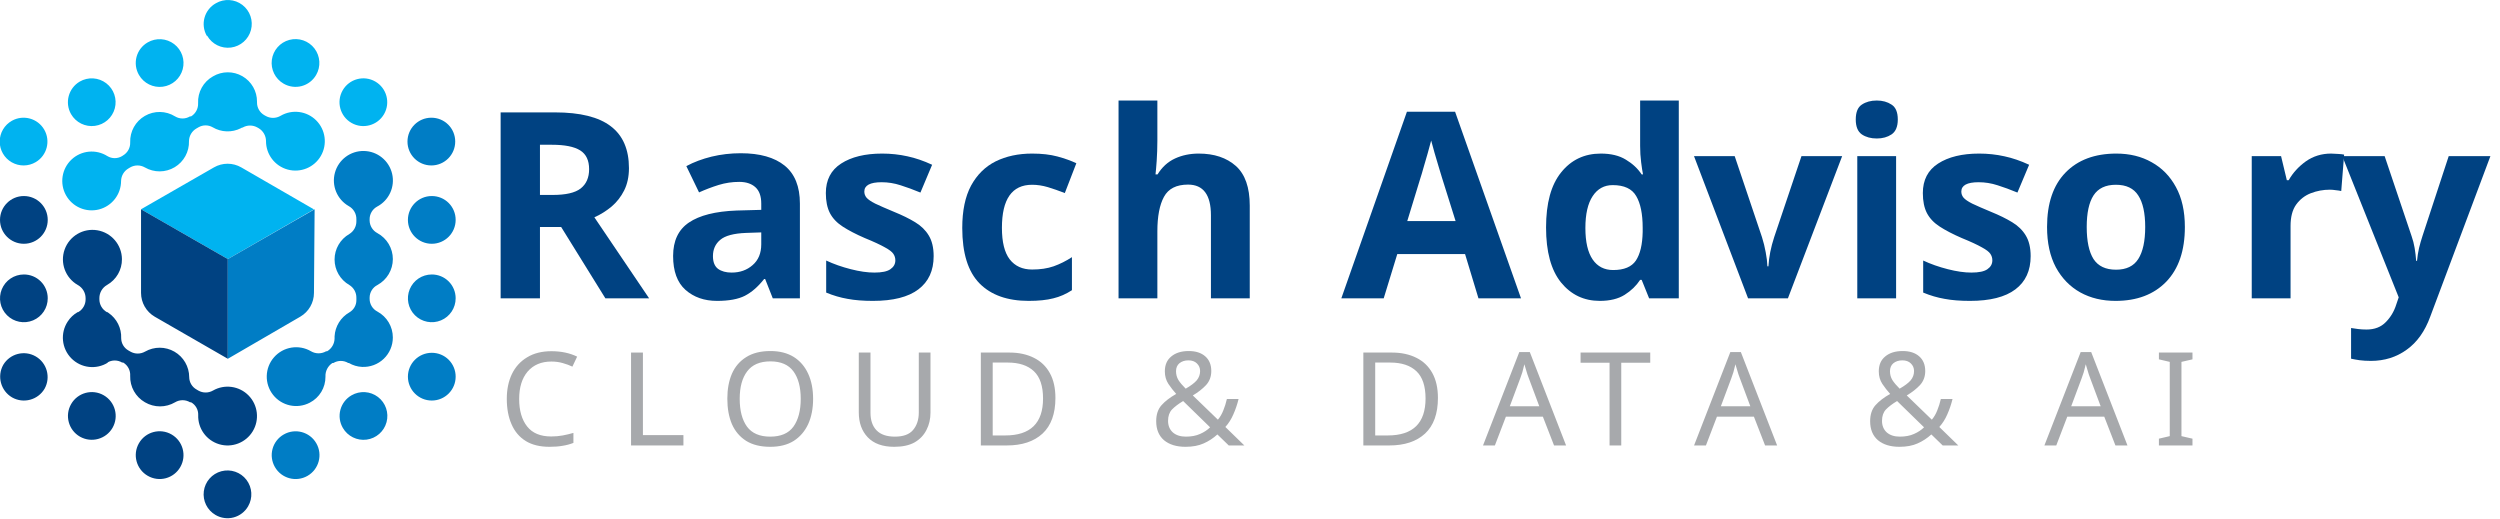
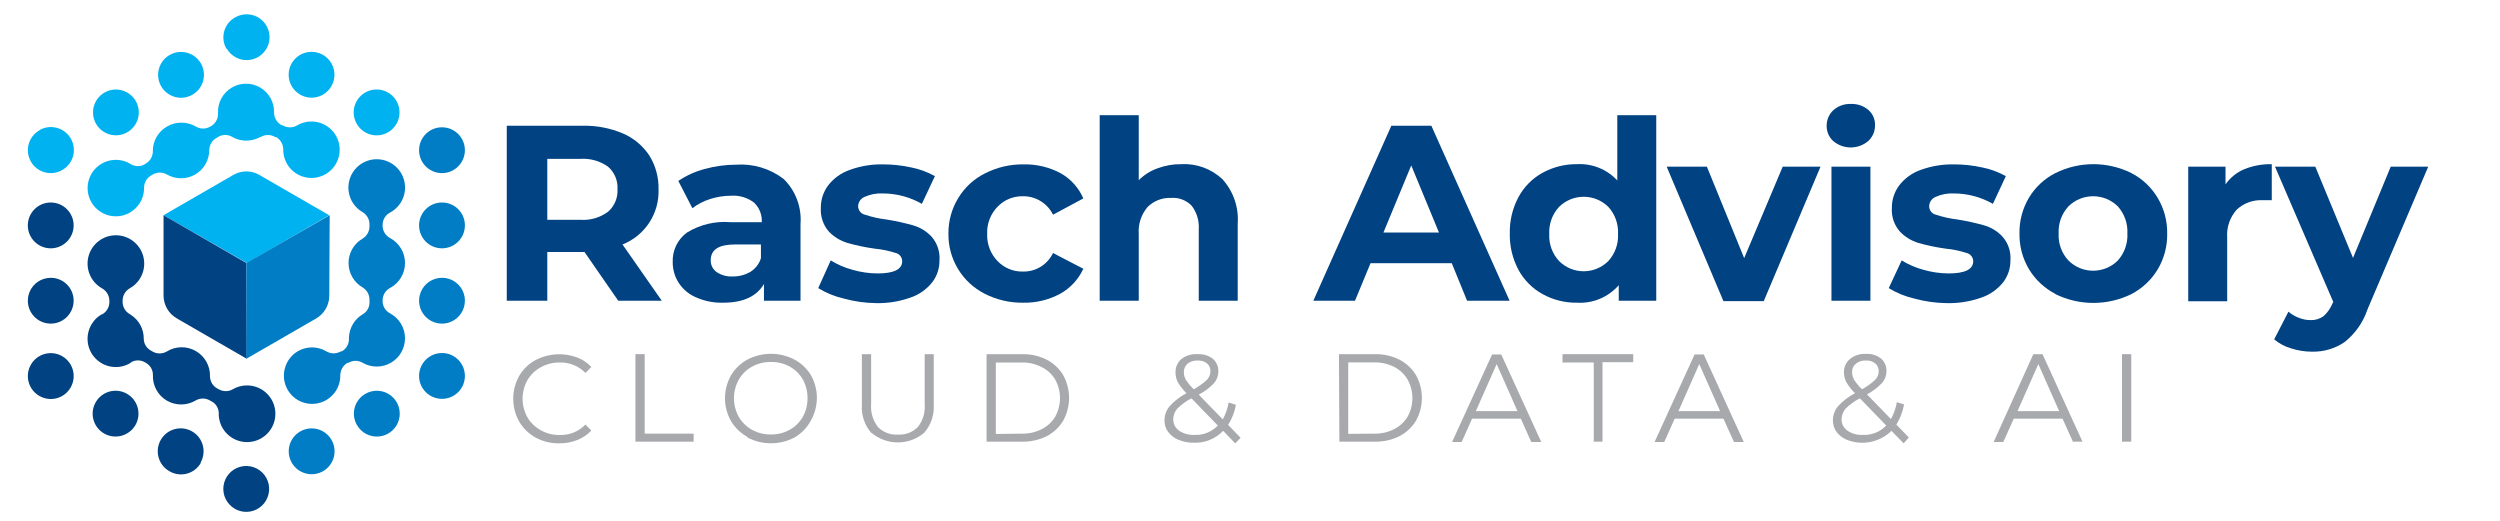
- <svg xmlns="http://www.w3.org/2000/svg" viewBox="0 0 230.44 47.76">
+ <svg xmlns="http://www.w3.org/2000/svg" viewBox="0 0 240 50">
  <defs>
-     <style>.cls-1{font-size:24px;font-family:Montserrat-Bold, Montserrat;font-weight:700;letter-spacing:-0.02em;}.cls-1,.cls-12{fill:#004282;}.cls-2{letter-spacing:-0.02em;}.cls-3{letter-spacing:-0.02em;}.cls-4{letter-spacing:-0.02em;}.cls-5{letter-spacing:-0.01em;}.cls-6{font-size:12px;fill:#a7a9ac;font-family:Montserrat-Regular, Montserrat;letter-spacing:0.2em;}.cls-7{letter-spacing:0.19em;}.cls-8{letter-spacing:0.19em;}.cls-9{letter-spacing:0.17em;}.cls-10{letter-spacing:0.2em;}.cls-11{fill:#00b3f0;}.cls-13{fill:#007dc5;}</style>
+     <style>.cls-1{fill:#004282;}.cls-2{fill:#a7a9ac;}.cls-3{fill:#00b3f0;}.cls-4{fill:#007dc5;}</style>
  </defs>
-   <g id="Layer_2" data-name="Layer 2">
-     <g id="Logo">
-       <text class="cls-1" transform="translate(43.99 27.5)">R<tspan class="cls-2" x="17.04" y="0">as</tspan>
-         <tspan class="cls-3" x="43.63" y="0">c</tspan>
-         <tspan class="cls-2" x="57.24" y="0">h </tspan>
-         <tspan x="79.65" y="0">A</tspan>
-         <tspan class="cls-4" x="97.44" y="0">dviso</tspan>
-         <tspan class="cls-5" x="161.69" y="0">r</tspan>
-         <tspan class="cls-4" x="171.91" y="0">y</tspan>
-       </text>
-       <text class="cls-6" transform="translate(45.98 41.06)">C<tspan class="cls-7" x="11.03" y="0">L</tspan>
-         <tspan x="20.33" y="0">OUD &amp; </tspan>
-         <tspan class="cls-8" x="78.53" y="0">D</tspan>
-         <tspan class="cls-9" x="90.72" y="0">AT</tspan>
-         <tspan class="cls-10" x="110.17" y="0">A &amp; AI</tspan>
-       </text>
-       <path class="cls-11" d="M1.1,11.13a2.2,2.2,0,0,1,2.2,3.81,2.2,2.2,0,1,1-2.2-3.81Zm18-7.83a2.2,2.2,0,1,0,.8-3A2.19,2.19,0,0,0,19.06,3.3ZM12.81,6.91a2.2,2.2,0,1,0,.8-3A2.19,2.19,0,0,0,12.81,6.91ZM6.55,10.52a2.2,2.2,0,1,0,.8-3A2.21,2.21,0,0,0,6.55,10.52ZM29.14,6.91a2.2,2.2,0,1,0-3,.8A2.19,2.19,0,0,0,29.14,6.91Zm6.26,3.61a2.2,2.2,0,1,0-3,.81A2.2,2.2,0,0,0,35.4,10.52Zm-17.14-1a1.35,1.35,0,0,1-.65,1.21l-.1,0a1.32,1.32,0,0,1-1.37,0A2.71,2.71,0,0,0,12,13.12a1.34,1.34,0,0,1-.66,1.21l-.09.06a1.31,1.31,0,0,1-1.35,0,2.71,2.71,0,1,0,1.26,2.29,1.37,1.37,0,0,1,.69-1.16l.15-.09a1.36,1.36,0,0,1,1.35,0A2.71,2.71,0,0,0,17.42,13a1.37,1.37,0,0,1,.69-1.16l.19-.11a1.31,1.31,0,0,1,1.3,0,2.7,2.7,0,0,0,2.6.09h0l.11-.06.05,0a1.36,1.36,0,0,1,1.38,0l.09.05A1.39,1.39,0,0,1,24.52,13a2.71,2.71,0,1,0,1.35-2.33,1.37,1.37,0,0,1-1.41,0l-.09-.05a1.34,1.34,0,0,1-.68-1.19s0,0,0-.05a2.69,2.69,0,0,0-4.06-2.34A2.69,2.69,0,0,0,18.26,9.51Zm10.68,9.78-6.7-3.87a2.52,2.52,0,0,0-2.52,0L13,19.29l8,4.59Z" />
-       <path class="cls-12" d="M19.87,47.47a2.2,2.2,0,1,1,3-.8A2.19,2.19,0,0,1,19.87,47.47ZM4.11,35.83A2.2,2.2,0,0,0,.3,33.63a2.22,2.22,0,0,0,.81,3A2.21,2.21,0,0,0,4.11,35.83Zm6.26,3.61a2.2,2.2,0,1,0-3,.81A2.21,2.21,0,0,0,10.37,39.44Zm6.25,3.61a2.2,2.2,0,1,0-3,.81A2.19,2.19,0,0,0,16.62,43.05ZM2.2,25.3a2.2,2.2,0,1,0,2.2,2.19A2.19,2.19,0,0,0,2.2,25.3Zm0-7.23a2.2,2.2,0,1,0,2.2,2.2A2.2,2.2,0,0,0,2.2,18.07ZM9.89,33.42a1.32,1.32,0,0,1,1.37,0l.1,0A1.33,1.33,0,0,1,12,34.65a2.71,2.71,0,0,0,1.36,2.43,2.74,2.74,0,0,0,2.78,0,1.34,1.34,0,0,1,1.38,0l.09,0a1.29,1.29,0,0,1,.66,1.17A2.71,2.71,0,1,0,19.63,36a1.36,1.36,0,0,1-1.35,0l-.15-.09a1.32,1.32,0,0,1-.69-1.15,2.72,2.72,0,0,0-4.07-2.35,1.36,1.36,0,0,1-1.35,0l-.19-.11a1.31,1.31,0,0,1-.66-1.12A2.7,2.7,0,0,0,10,28.84h0l-.1-.07-.05,0a1.36,1.36,0,0,1-.69-1.19v-.1a1.4,1.4,0,0,1,.7-1.21,2.7,2.7,0,0,0,1.38-2.39,2.72,2.72,0,1,0-4.07,2.39,1.39,1.39,0,0,1,.72,1.21v.1a1.35,1.35,0,0,1-.68,1.19l-.05,0a2.64,2.64,0,0,0-.92.87,2.71,2.71,0,0,0,3.71,3.78ZM21,23.88l-8-4.59h0V27a2.54,2.54,0,0,0,1.26,2.19L21,33.07h0Z" />
-       <path class="cls-13" d="M28.94,27a2.54,2.54,0,0,1-1.26,2.19L21,33.07h0V23.88l8-4.59h0ZM39.76,10.85a2.2,2.2,0,1,0,2.2,2.2A2.19,2.19,0,0,0,39.76,10.85ZM42,34.72a2.2,2.2,0,1,1-2.2-2.2A2.19,2.19,0,0,1,42,34.72Zm0-7.23a2.2,2.2,0,1,1-2.2-2.19A2.19,2.19,0,0,1,42,27.49Zm0-7.22a2.2,2.2,0,1,1-2.2-2.2A2.19,2.19,0,0,1,42,20.27ZM32.4,36.44a2.2,2.2,0,1,1-.8,3A2.19,2.19,0,0,1,32.4,36.44Zm-6.25,3.61a2.2,2.2,0,1,1-.81,3A2.19,2.19,0,0,1,26.15,40.05Zm10.06-8.94a2.71,2.71,0,0,1-2.84,2.71,2.63,2.63,0,0,1-1.21-.36l-.06,0a1.32,1.32,0,0,0-1.37,0l-.09,0A1.42,1.42,0,0,0,30,34.72a2.67,2.67,0,0,1-1.45,2.4,2.71,2.71,0,1,1,.12-4.74,1.38,1.38,0,0,0,1.39,0l.09,0a1.39,1.39,0,0,0,.69-1.19V31h0a2.72,2.72,0,0,1,1.37-2.21,1.29,1.29,0,0,0,.64-1.12v-.22a1.36,1.36,0,0,0-.65-1.18,2.71,2.71,0,0,1,0-4.7,1.36,1.36,0,0,0,.65-1.18v-.18A1.35,1.35,0,0,0,32.15,19a2.72,2.72,0,1,1,2.6.05,1.32,1.32,0,0,0-.68,1.16v.11a1.34,1.34,0,0,0,.72,1.17,2.72,2.72,0,0,1,0,4.78,1.32,1.32,0,0,0-.72,1.17v.11a1.32,1.32,0,0,0,.72,1.17A2.71,2.71,0,0,1,36.21,31.11Z" />
-     </g>
+   <g id="Logo">
+     <path class="cls-1" d="M59.35,28.87l-3.24-4.68H52.54v4.68H48.65V12.07h7.27a9.46,9.46,0,0,1,3.88.74,5.81,5.81,0,0,1,2.53,2.11,5.87,5.87,0,0,1,.89,3.24,5.48,5.48,0,0,1-3.46,5.31l3.77,5.4ZM58.37,16a4.12,4.12,0,0,0-2.67-.75H52.54v5.85H55.7a4,4,0,0,0,2.67-.77,2.66,2.66,0,0,0,.91-2.16A2.66,2.66,0,0,0,58.37,16Z" />
+     <path class="cls-1" d="M75.24,17.19a5.47,5.47,0,0,1,1.61,4.31v7.37H73.34V27.26q-1.05,1.8-3.93,1.8a6.06,6.06,0,0,1-2.58-.51,3.72,3.72,0,0,1-1.67-1.39,3.64,3.64,0,0,1-.58-2,3.36,3.36,0,0,1,1.36-2.83,6.89,6.89,0,0,1,4.19-1h3a2.4,2.4,0,0,0-.74-1.88,3.28,3.28,0,0,0-2.23-.66,6.68,6.68,0,0,0-2,.32,5.4,5.4,0,0,0-1.69.88l-1.35-2.62a8.25,8.25,0,0,1,2.54-1.15,11.36,11.36,0,0,1,3-.41A6.73,6.73,0,0,1,75.24,17.19Zm-3.19,8.9a2.39,2.39,0,0,0,1-1.3V23.47H70.54c-1.54,0-2.31.5-2.31,1.51a1.34,1.34,0,0,0,.57,1.14,2.51,2.51,0,0,0,1.54.42A3.26,3.26,0,0,0,72.05,26.09Z" />
+     <path class="cls-1" d="M81,28.66a8.2,8.2,0,0,1-2.45-1L79.75,25a7.74,7.74,0,0,0,2.09.9,8.77,8.77,0,0,0,2.4.35c1.58,0,2.37-.39,2.37-1.18a.82.82,0,0,0-.64-.79,9.48,9.48,0,0,0-2-.41,19,19,0,0,1-2.62-.55,4.11,4.11,0,0,1-1.79-1.1,3.17,3.17,0,0,1-.76-2.26,3.53,3.53,0,0,1,.71-2.17,4.47,4.47,0,0,1,2.07-1.48,8.83,8.83,0,0,1,3.2-.53,12.68,12.68,0,0,1,2.73.3,7.66,7.66,0,0,1,2.24.83l-1.25,2.66a7.58,7.58,0,0,0-3.72-1,3.83,3.83,0,0,0-1.8.34,1,1,0,0,0-.6.87.84.84,0,0,0,.65.83,10.28,10.28,0,0,0,2.06.46,22.44,22.44,0,0,1,2.59.57,3.88,3.88,0,0,1,1.76,1.09A3.12,3.12,0,0,1,90.19,25a3.38,3.38,0,0,1-.72,2.13,4.52,4.52,0,0,1-2.1,1.45,9.22,9.22,0,0,1-3.28.52A12.23,12.23,0,0,1,81,28.66Z" />
+     <path class="cls-1" d="M94.55,28.21a6.37,6.37,0,0,1-3.5-5.8A6.42,6.42,0,0,1,92,19a6.25,6.25,0,0,1,2.57-2.36,7.89,7.89,0,0,1,3.7-.86,7.2,7.2,0,0,1,3.57.86A5.09,5.09,0,0,1,104,19.05l-2.91,1.56a3.17,3.17,0,0,0-2.9-1.77,3.27,3.27,0,0,0-2.42,1,3.53,3.53,0,0,0-1,2.61,3.55,3.55,0,0,0,1,2.62,3.27,3.27,0,0,0,2.42,1,3.12,3.12,0,0,0,2.9-1.78L104,25.8a5.25,5.25,0,0,1-2.22,2.4,7.2,7.2,0,0,1-3.57.86A7.88,7.88,0,0,1,94.55,28.21Z" />
+     <path class="cls-1" d="M117.35,17.2a5.73,5.73,0,0,1,1.47,4.27v7.4h-3.74V22.05a3.4,3.4,0,0,0-.67-2.29,2.49,2.49,0,0,0-2-.76,3,3,0,0,0-2.25.88,3.61,3.61,0,0,0-.84,2.6v6.39h-3.75V11.06h3.75V17.3a4.78,4.78,0,0,1,1.8-1.14,6.35,6.35,0,0,1,2.3-.4A5.33,5.33,0,0,1,117.35,17.2Z" />
+     <path class="cls-1" d="M139.37,25.27h-7.8l-1.49,3.6h-4l7.49-16.8h3.84l7.51,16.8h-4.08Zm-1.23-2.95-2.66-6.44-2.67,6.44Z" />
+     <path class="cls-1" d="M159,11.06V28.87H155.4V27.38a4.94,4.94,0,0,1-4,1.68,6.62,6.62,0,0,1-3.3-.82,5.82,5.82,0,0,1-2.32-2.32,7.12,7.12,0,0,1-.84-3.51,7.08,7.08,0,0,1,.84-3.5,5.78,5.78,0,0,1,2.32-2.33,6.73,6.73,0,0,1,3.3-.82,4.92,4.92,0,0,1,3.86,1.56V11.06Zm-4.6,14a3.58,3.58,0,0,0,.93-2.6,3.6,3.6,0,0,0-.93-2.6,3.37,3.37,0,0,0-4.73,0,3.56,3.56,0,0,0-.94,2.6,3.55,3.55,0,0,0,.94,2.6,3.34,3.34,0,0,0,4.73,0Z" />
+     <path class="cls-1" d="M174.77,16l-5.45,12.91h-3.87L160,16h3.86l3.58,8.78,3.7-8.78Z" />
+     <path class="cls-1" d="M176,13.55a1.92,1.92,0,0,1-.64-1.48,2,2,0,0,1,.64-1.49,2.38,2.38,0,0,1,1.68-.6,2.44,2.44,0,0,1,1.68.57A1.85,1.85,0,0,1,180,12a2,2,0,0,1-.65,1.54,2.6,2.6,0,0,1-3.36,0ZM175.82,16h3.74V28.87h-3.74Z" />
+     <path class="cls-1" d="M183.77,28.66a8.09,8.09,0,0,1-2.45-1L182.56,25a7.88,7.88,0,0,0,2.09.9,8.88,8.88,0,0,0,2.4.35c1.59,0,2.38-.39,2.38-1.18a.83.83,0,0,0-.65-.79,9.33,9.33,0,0,0-2-.41,19,19,0,0,1-2.62-.55,4.08,4.08,0,0,1-1.78-1.1,3.12,3.12,0,0,1-.76-2.26,3.53,3.53,0,0,1,.71-2.17,4.49,4.49,0,0,1,2.06-1.48,8.86,8.86,0,0,1,3.2-.53,12.55,12.55,0,0,1,2.73.3,7.66,7.66,0,0,1,2.24.83l-1.24,2.66a7.59,7.59,0,0,0-3.73-1,3.81,3.81,0,0,0-1.79.34,1,1,0,0,0-.6.87.83.83,0,0,0,.64.83,10.42,10.42,0,0,0,2.07.46,22.93,22.93,0,0,1,2.59.57,3.85,3.85,0,0,1,1.75,1.09A3.08,3.08,0,0,1,193,25a3.38,3.38,0,0,1-.72,2.13,4.57,4.57,0,0,1-2.1,1.45,9.25,9.25,0,0,1-3.28.52A12.23,12.23,0,0,1,183.77,28.66Z" />
+     <path class="cls-1" d="M197.31,28.21a6.36,6.36,0,0,1-2.53-2.37,6.47,6.47,0,0,1-.91-3.43,6.49,6.49,0,0,1,.91-3.43,6.26,6.26,0,0,1,2.53-2.36,8.2,8.2,0,0,1,7.31,0A6.3,6.3,0,0,1,207.14,19a6.49,6.49,0,0,1,.91,3.43,6.47,6.47,0,0,1-.91,3.43,6.39,6.39,0,0,1-2.52,2.37,8.28,8.28,0,0,1-7.31,0Zm6-3.2a3.62,3.62,0,0,0,.92-2.6,3.64,3.64,0,0,0-.92-2.6,3.38,3.38,0,0,0-4.74,0,3.56,3.56,0,0,0-.94,2.6,3.55,3.55,0,0,0,.94,2.6,3.36,3.36,0,0,0,4.74,0Z" />
+     <path class="cls-1" d="M215.46,16.24a6.71,6.71,0,0,1,2.63-.48v3.46l-.84,0a3.41,3.41,0,0,0-2.52.9,3.63,3.63,0,0,0-.92,2.7v6.1h-3.74V16h3.58v1.7A4.15,4.15,0,0,1,215.46,16.24Z" />
+     <path class="cls-1" d="M233.11,16l-5.83,13.7a6.73,6.73,0,0,1-2.2,3.14,5.35,5.35,0,0,1-3.15.92,6.53,6.53,0,0,1-2-.32,4.49,4.49,0,0,1-1.61-.86l1.37-2.66a3.22,3.22,0,0,0,1,.59,3,3,0,0,0,1.12.22,2,2,0,0,0,1.24-.37,3.21,3.21,0,0,0,.87-1.24L224,29l-5.6-13h3.87l3.62,8.76L229.51,16Z" />
+     <path class="cls-2" d="M51.41,42a4.12,4.12,0,0,1-1.57-1.53,4.49,4.49,0,0,1,0-4.38,4.08,4.08,0,0,1,1.58-1.53,4.92,4.92,0,0,1,4-.24,3.62,3.62,0,0,1,1.35.91l-.57.57a3.31,3.31,0,0,0-2.48-1,3.56,3.56,0,0,0-1.81.46,3.32,3.32,0,0,0-1.28,1.24,3.67,3.67,0,0,0,0,3.56,3.32,3.32,0,0,0,1.28,1.24,3.56,3.56,0,0,0,1.81.46,3.29,3.29,0,0,0,2.48-1l.57.57a3.62,3.62,0,0,1-1.35.91,4.53,4.53,0,0,1-1.74.32A4.57,4.57,0,0,1,51.41,42Z" />
+     <path class="cls-2" d="M61,34h.89v7.63h4.7v.77H61Z" />
+     <path class="cls-2" d="M71.75,41.94a4.08,4.08,0,0,1-1.58-1.53,4.45,4.45,0,0,1,0-4.36,4.08,4.08,0,0,1,1.58-1.53,4.88,4.88,0,0,1,4.52,0A4.12,4.12,0,0,1,77.84,36a4.42,4.42,0,0,1,0,4.38A4.12,4.12,0,0,1,76.27,42a4.88,4.88,0,0,1-4.52,0Zm4.06-.68A3.32,3.32,0,0,0,77.08,40a3.75,3.75,0,0,0,0-3.56,3.32,3.32,0,0,0-1.27-1.25A3.58,3.58,0,0,0,74,34.75a3.65,3.65,0,0,0-1.81.45,3.32,3.32,0,0,0-1.27,1.25,3.67,3.67,0,0,0,0,3.56,3.32,3.32,0,0,0,1.27,1.25,3.65,3.65,0,0,0,1.81.45A3.58,3.58,0,0,0,75.81,41.26Z" />
+     <path class="cls-2" d="M83.65,41.57a3.77,3.77,0,0,1-.91-2.73V34h.89v4.78A3.14,3.14,0,0,0,84.29,41a2.44,2.44,0,0,0,1.9.72A2.47,2.47,0,0,0,88.11,41a3.14,3.14,0,0,0,.66-2.18V34h.87v4.81a3.77,3.77,0,0,1-.91,2.73,3.93,3.93,0,0,1-5.08,0Z" />
+     <path class="cls-2" d="M94.71,34h3.42a5.1,5.1,0,0,1,2.36.53,4,4,0,0,1,1.58,1.49,4.52,4.52,0,0,1,0,4.36,4,4,0,0,1-1.58,1.49,5.1,5.1,0,0,1-2.36.53H94.71Zm3.38,7.63a4,4,0,0,0,1.93-.44A3.11,3.11,0,0,0,101.3,40a3.67,3.67,0,0,0,0-3.56A3.11,3.11,0,0,0,100,35.24a4,4,0,0,0-1.93-.44H95.6v6.86Z" />
+     <path class="cls-2" d="M118.58,42.56l-1.16-1.2a3.67,3.67,0,0,1-2.81,1.14,3.76,3.76,0,0,1-1.46-.27,2.34,2.34,0,0,1-1-.75,1.84,1.84,0,0,1-.36-1.11,2.11,2.11,0,0,1,.48-1.36,5.74,5.74,0,0,1,1.63-1.26,5.47,5.47,0,0,1-.83-1.06,2,2,0,0,1-.22-.93,1.63,1.63,0,0,1,.57-1.3A2.31,2.31,0,0,1,115,34a2.18,2.18,0,0,1,1.43.44,1.54,1.54,0,0,1,.53,1.23,1.7,1.7,0,0,1-.42,1.12,5.74,5.74,0,0,1-1.46,1.1l2.31,2.37a5.41,5.41,0,0,0,.56-1.62l.7.22a5.41,5.41,0,0,1-.75,1.93l1.2,1.24Zm-1.67-1.71-2.53-2.61a5.27,5.27,0,0,0-1.37,1,1.59,1.59,0,0,0-.38,1,1.31,1.31,0,0,0,.56,1.1,2.37,2.37,0,0,0,1.47.41A2.89,2.89,0,0,0,116.91,40.85ZM114,34.92a1.06,1.06,0,0,0-.35.83,1.37,1.37,0,0,0,.19.7,5.08,5.08,0,0,0,.76.92,7,7,0,0,0,1.26-.9,1.18,1.18,0,0,0,.34-.82.94.94,0,0,0-.32-.76,1.33,1.33,0,0,0-.9-.28A1.42,1.42,0,0,0,114,34.92Z" />
+     <path class="cls-2" d="M128.54,34H132a5.06,5.06,0,0,1,2.35.53,4,4,0,0,1,1.59,1.49,4.52,4.52,0,0,1,0,4.36,4,4,0,0,1-1.59,1.49,5.06,5.06,0,0,1-2.35.53h-3.42Zm3.37,7.63a4,4,0,0,0,1.94-.44A3.11,3.11,0,0,0,135.13,40a3.67,3.67,0,0,0,0-3.56,3.11,3.11,0,0,0-1.28-1.21,4,4,0,0,0-1.94-.44h-2.48v6.86Z" />
+     <path class="cls-2" d="M146,40.19h-4.68l-1,2.24h-.92l3.84-8.4h.88l3.84,8.4H147Zm-.32-.72-2-4.52-2,4.52Z" />
+     <path class="cls-2" d="M153,34.8H150V34h6.79v.77h-2.95v7.63H153Z" />
+     <path class="cls-2" d="M165.45,40.19h-4.68l-1,2.24h-.93l3.84-8.4h.88l3.84,8.4h-.94Zm-.32-.72-2-4.52-2,4.52Z" />
+     <path class="cls-2" d="M182.75,42.56l-1.17-1.2a4,4,0,0,1-4.26.87,2.38,2.38,0,0,1-1-.75,1.84,1.84,0,0,1-.36-1.11,2.11,2.11,0,0,1,.48-1.36,5.82,5.82,0,0,1,1.64-1.26,5.09,5.09,0,0,1-.83-1.06,2,2,0,0,1-.23-.93,1.61,1.61,0,0,1,.58-1.3,2.28,2.28,0,0,1,1.54-.49,2.18,2.18,0,0,1,1.43.44,1.54,1.54,0,0,1,.53,1.23,1.7,1.7,0,0,1-.42,1.12,5.65,5.65,0,0,1-1.45,1.1l2.3,2.37a5.15,5.15,0,0,0,.57-1.62l.69.22a5.59,5.59,0,0,1-.74,1.93l1.2,1.24Zm-1.67-1.71-2.53-2.61a5.18,5.18,0,0,0-1.38,1,1.59,1.59,0,0,0-.38,1,1.31,1.31,0,0,0,.56,1.1,2.37,2.37,0,0,0,1.47.41A2.92,2.92,0,0,0,181.08,40.85Zm-2.92-5.93a1,1,0,0,0-.36.83,1.47,1.47,0,0,0,.19.7,5.08,5.08,0,0,0,.76.92,6.29,6.29,0,0,0,1.26-.9,1.19,1.19,0,0,0,.35-.82,1,1,0,0,0-.33-.76,1.29,1.29,0,0,0-.9-.28A1.4,1.4,0,0,0,178.16,34.92Z" />
+     <path class="cls-2" d="M198,40.19h-4.68l-1,2.24h-.93L195.2,34h.88l3.84,8.4H199Zm-.32-.72-2-4.52-2,4.52Z" />
+     <path class="cls-2" d="M203.71,34h.89v8.4h-.89Z" />
+     <path class="cls-3" d="M3.77,12.5A2.2,2.2,0,0,1,6,16.31a2.2,2.2,0,1,1-2.2-3.81Zm18-7.83a2.2,2.2,0,1,0,.8-3A2.19,2.19,0,0,0,21.73,4.67ZM15.47,8.28a2.2,2.2,0,1,0,.81-3A2.2,2.2,0,0,0,15.47,8.28ZM9.22,11.89a2.2,2.2,0,1,0,.8-3A2.21,2.21,0,0,0,9.22,11.89ZM31.81,8.28a2.2,2.2,0,1,0-3,.8A2.19,2.19,0,0,0,31.81,8.28Zm6.25,3.61a2.2,2.2,0,1,0-3,.81A2.19,2.19,0,0,0,38.06,11.89Zm-17.13-1a1.35,1.35,0,0,1-.65,1.21l-.1.05a1.32,1.32,0,0,1-1.37,0,2.76,2.76,0,0,0-2.79,0,2.72,2.72,0,0,0-1.35,2.43A1.34,1.34,0,0,1,14,15.7l-.09.06a1.31,1.31,0,0,1-1.35,0A2.71,2.71,0,1,0,13.83,18a1.35,1.35,0,0,1,.69-1.16l.15-.09a1.36,1.36,0,0,1,1.35,0,2.71,2.71,0,0,0,4.07-2.35,1.37,1.37,0,0,1,.69-1.16l.19-.11a1.29,1.29,0,0,1,1.3,0,2.72,2.72,0,0,0,2.6.08h0l.11-.06.05,0a1.36,1.36,0,0,1,1.38,0l.09,0a1.39,1.39,0,0,1,.69,1.21,2.71,2.71,0,1,0,1.35-2.33,1.37,1.37,0,0,1-1.41,0L27,12a1.39,1.39,0,0,1-.69-1.19s0,0,0-.06a2.69,2.69,0,0,0-4.06-2.34A2.69,2.69,0,0,0,20.93,10.88ZM31.6,20.66,24.91,16.8a2.47,2.47,0,0,0-2.52,0L15.7,20.66l8,4.59Z" />
+     <path class="cls-1" d="M22.54,48.84a2.2,2.2,0,1,1,3-.8A2.19,2.19,0,0,1,22.54,48.84ZM6.78,37.2a2.2,2.2,0,1,0-3,.81A2.19,2.19,0,0,0,6.78,37.2ZM13,40.81a2.2,2.2,0,1,0-3,.81A2.21,2.21,0,0,0,13,40.81Zm6.25,3.61a2.2,2.2,0,1,0-3,.81A2.19,2.19,0,0,0,19.29,44.42ZM4.87,26.67a2.2,2.2,0,1,0,2.2,2.19A2.19,2.19,0,0,0,4.87,26.67Zm0-7.23a2.2,2.2,0,1,0,2.2,2.2A2.2,2.2,0,0,0,4.87,19.44Zm7.69,15.35a1.32,1.32,0,0,1,1.37,0l.1.06A1.31,1.31,0,0,1,14.68,36,2.71,2.71,0,0,0,16,38.45a2.74,2.74,0,0,0,2.78,0,1.34,1.34,0,0,1,1.38,0l.09.05A1.3,1.3,0,0,1,21,39.6a2.72,2.72,0,1,0,1.35-2.23,1.36,1.36,0,0,1-1.35,0l-.15-.08a1.35,1.35,0,0,1-.69-1.16A2.72,2.72,0,0,0,16,33.75a1.36,1.36,0,0,1-1.35,0l-.19-.11a1.31,1.31,0,0,1-.66-1.12,2.69,2.69,0,0,0-1.23-2.29h0l-.11-.07,0,0a1.36,1.36,0,0,1-.69-1.19v-.1a1.37,1.37,0,0,1,.7-1.2,2.72,2.72,0,1,0-2.69,0,1.39,1.39,0,0,1,.72,1.21v.1a1.35,1.35,0,0,1-.68,1.19l-.05,0a2.56,2.56,0,0,0-.92.87,2.71,2.71,0,0,0,3.71,3.78Zm11.09-9.54L15.7,20.66h0v7.73A2.54,2.54,0,0,0,17,30.58l6.69,3.86h0Z" />
+     <path class="cls-4" d="M31.61,28.39a2.52,2.52,0,0,1-1.27,2.19l-6.69,3.86h0V25.25l8-4.59h0ZM42.43,12.22a2.2,2.2,0,1,0,2.2,2.2A2.2,2.2,0,0,0,42.43,12.22Zm2.2,23.87a2.2,2.2,0,1,1-2.2-2.2A2.2,2.2,0,0,1,44.63,36.09Zm0-7.23a2.2,2.2,0,1,1-2.2-2.19A2.19,2.19,0,0,1,44.63,28.86Zm0-7.22a2.2,2.2,0,1,1-2.2-2.2A2.19,2.19,0,0,1,44.63,21.64ZM35.07,37.81a2.2,2.2,0,1,1-.8,3A2.19,2.19,0,0,1,35.07,37.81Zm-6.25,3.61a2.2,2.2,0,1,1-.81,3A2.2,2.2,0,0,1,28.82,41.42Zm10.06-8.94a2.71,2.71,0,0,1-4.06,2.35l0,0a1.32,1.32,0,0,0-1.37,0l-.09,0a1.39,1.39,0,0,0-.69,1.23,2.71,2.71,0,0,1-5.17,1.14,2.73,2.73,0,0,1,1.07-3.47,2.7,2.7,0,0,1,2.76,0,1.38,1.38,0,0,0,1.4,0l.09,0a1.35,1.35,0,0,0,.68-1.19s0,0,0-.06v-.13h0a2.72,2.72,0,0,1,1.37-2.21A1.28,1.28,0,0,0,35.47,29v-.22a1.36,1.36,0,0,0-.65-1.18,2.71,2.71,0,0,1,0-4.7,1.36,1.36,0,0,0,.65-1.18v-.18a1.36,1.36,0,0,0-.65-1.17,2.72,2.72,0,1,1,2.6.05,1.33,1.33,0,0,0-.69,1.16v.11a1.35,1.35,0,0,0,.73,1.17,2.72,2.72,0,0,1,0,4.78,1.34,1.34,0,0,0-.73,1.17v.11a1.32,1.32,0,0,0,.73,1.17A2.71,2.71,0,0,1,38.88,32.48Z" />
  </g>
</svg>
